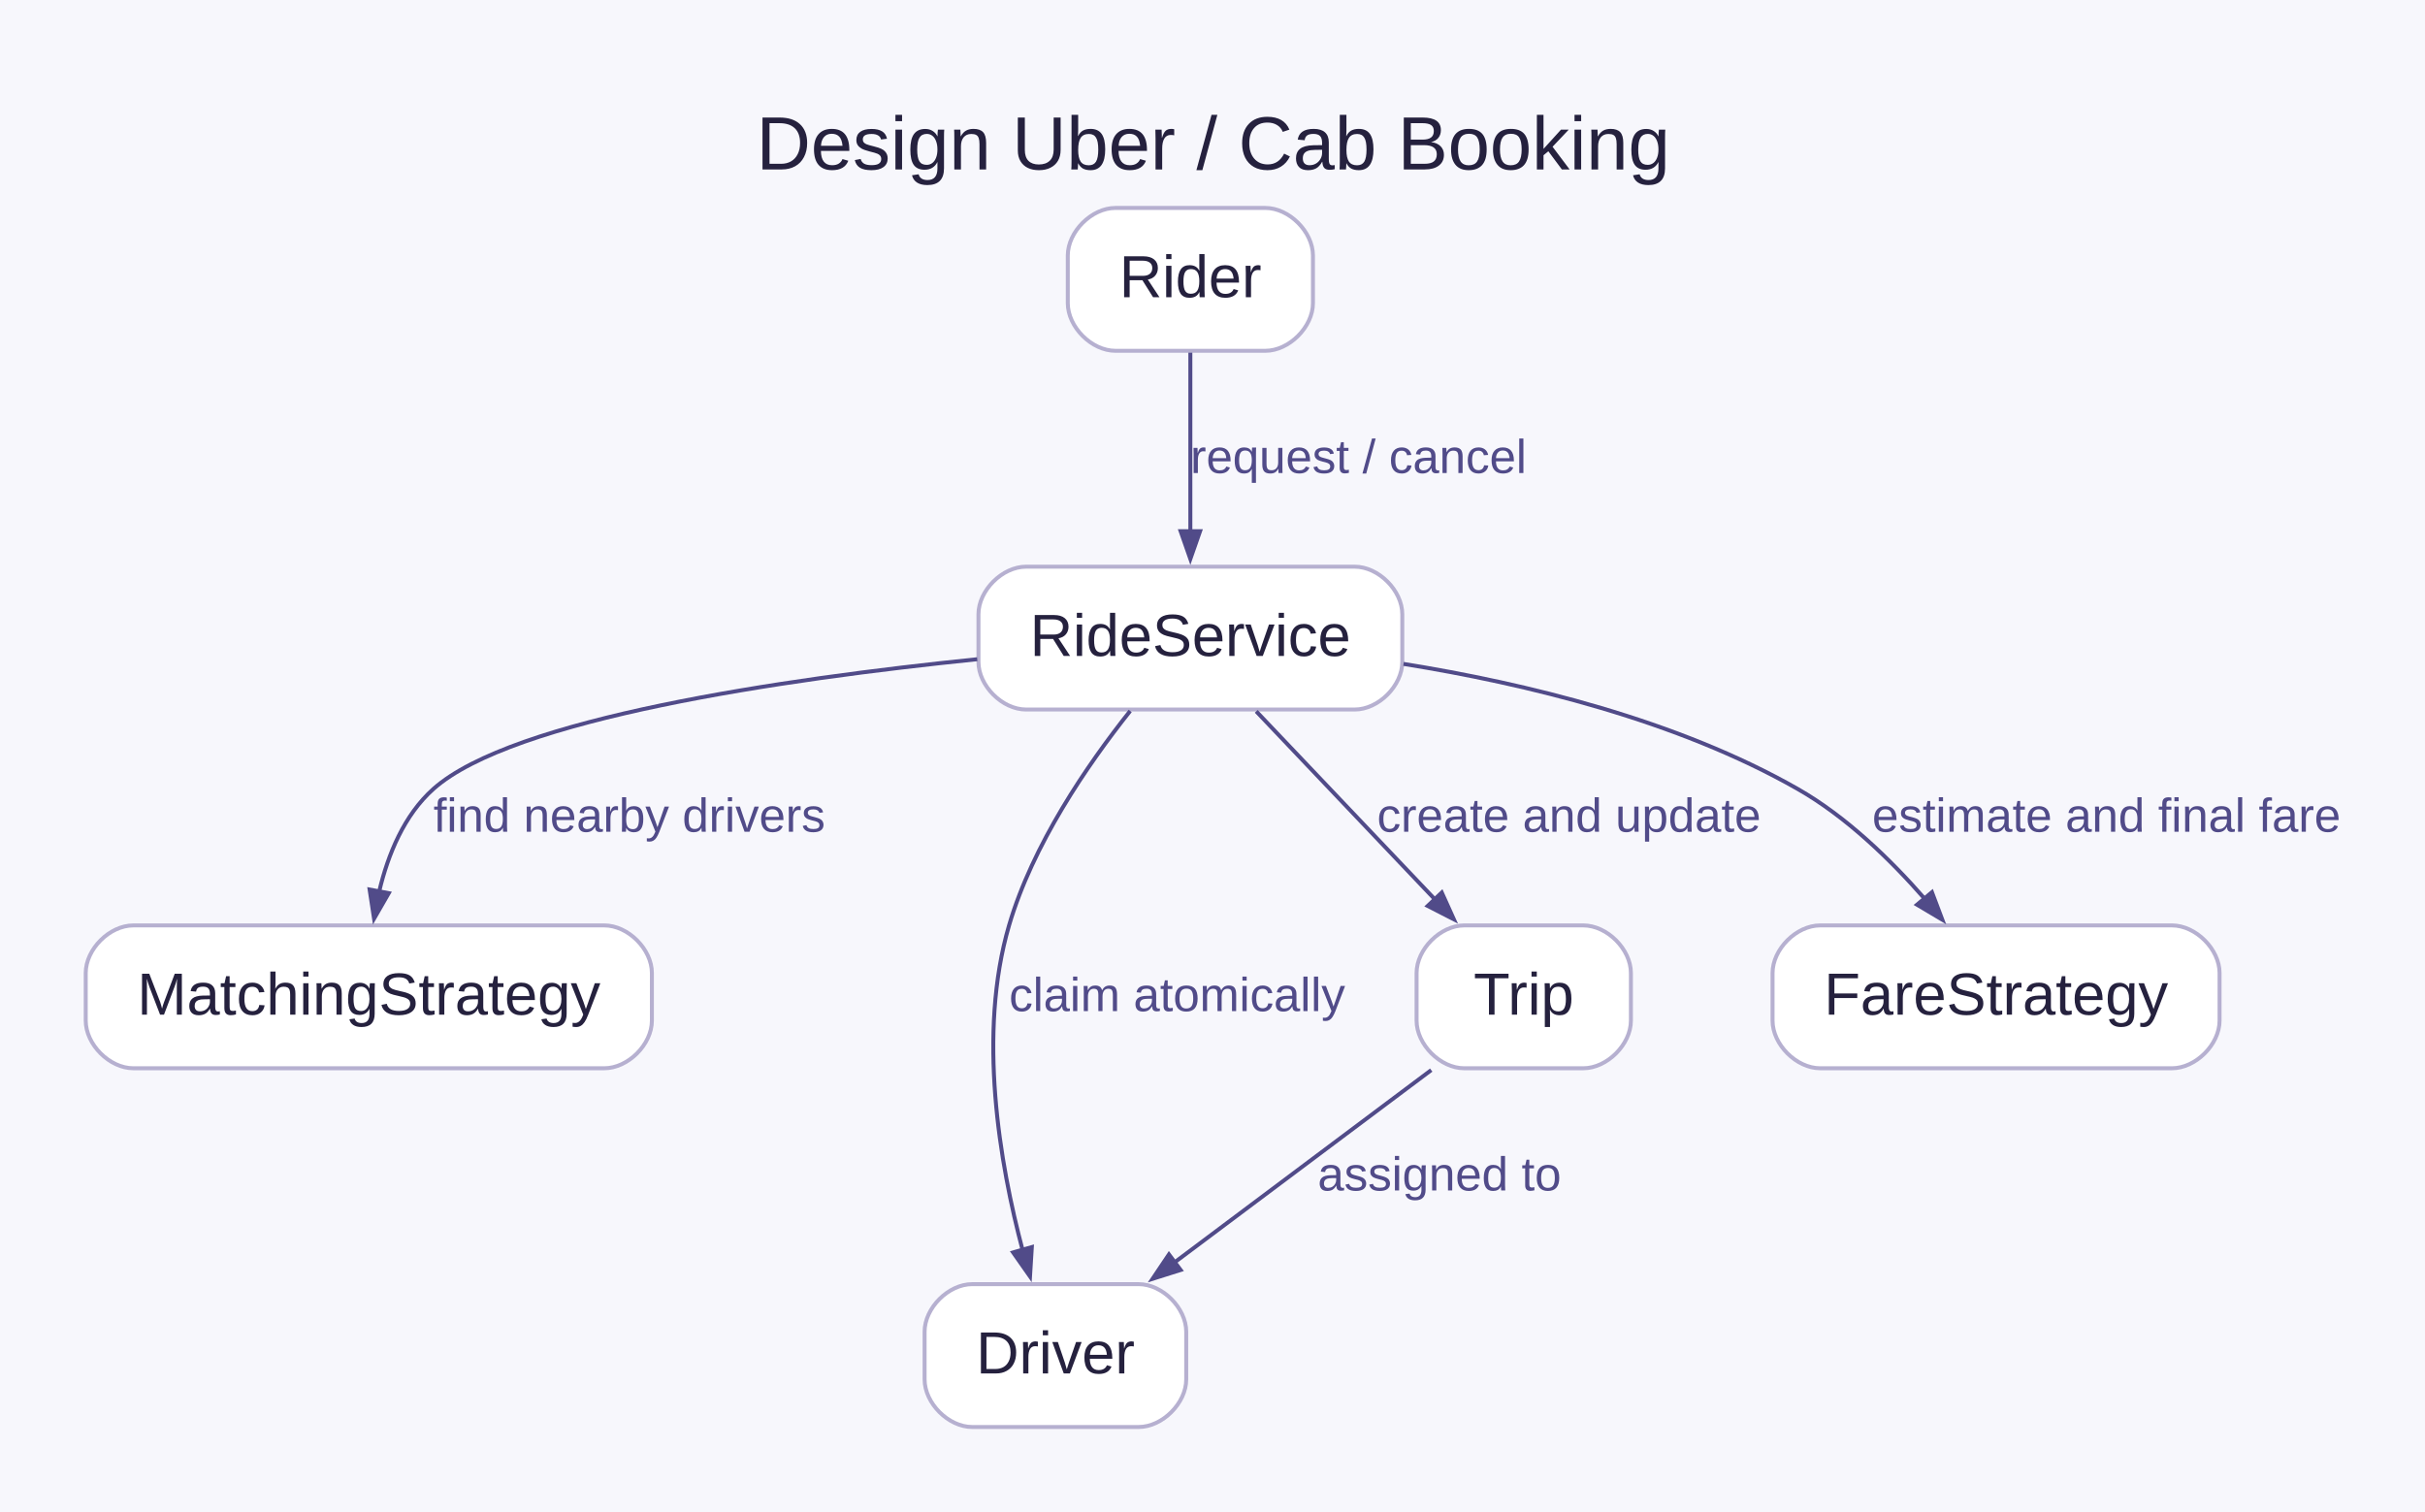
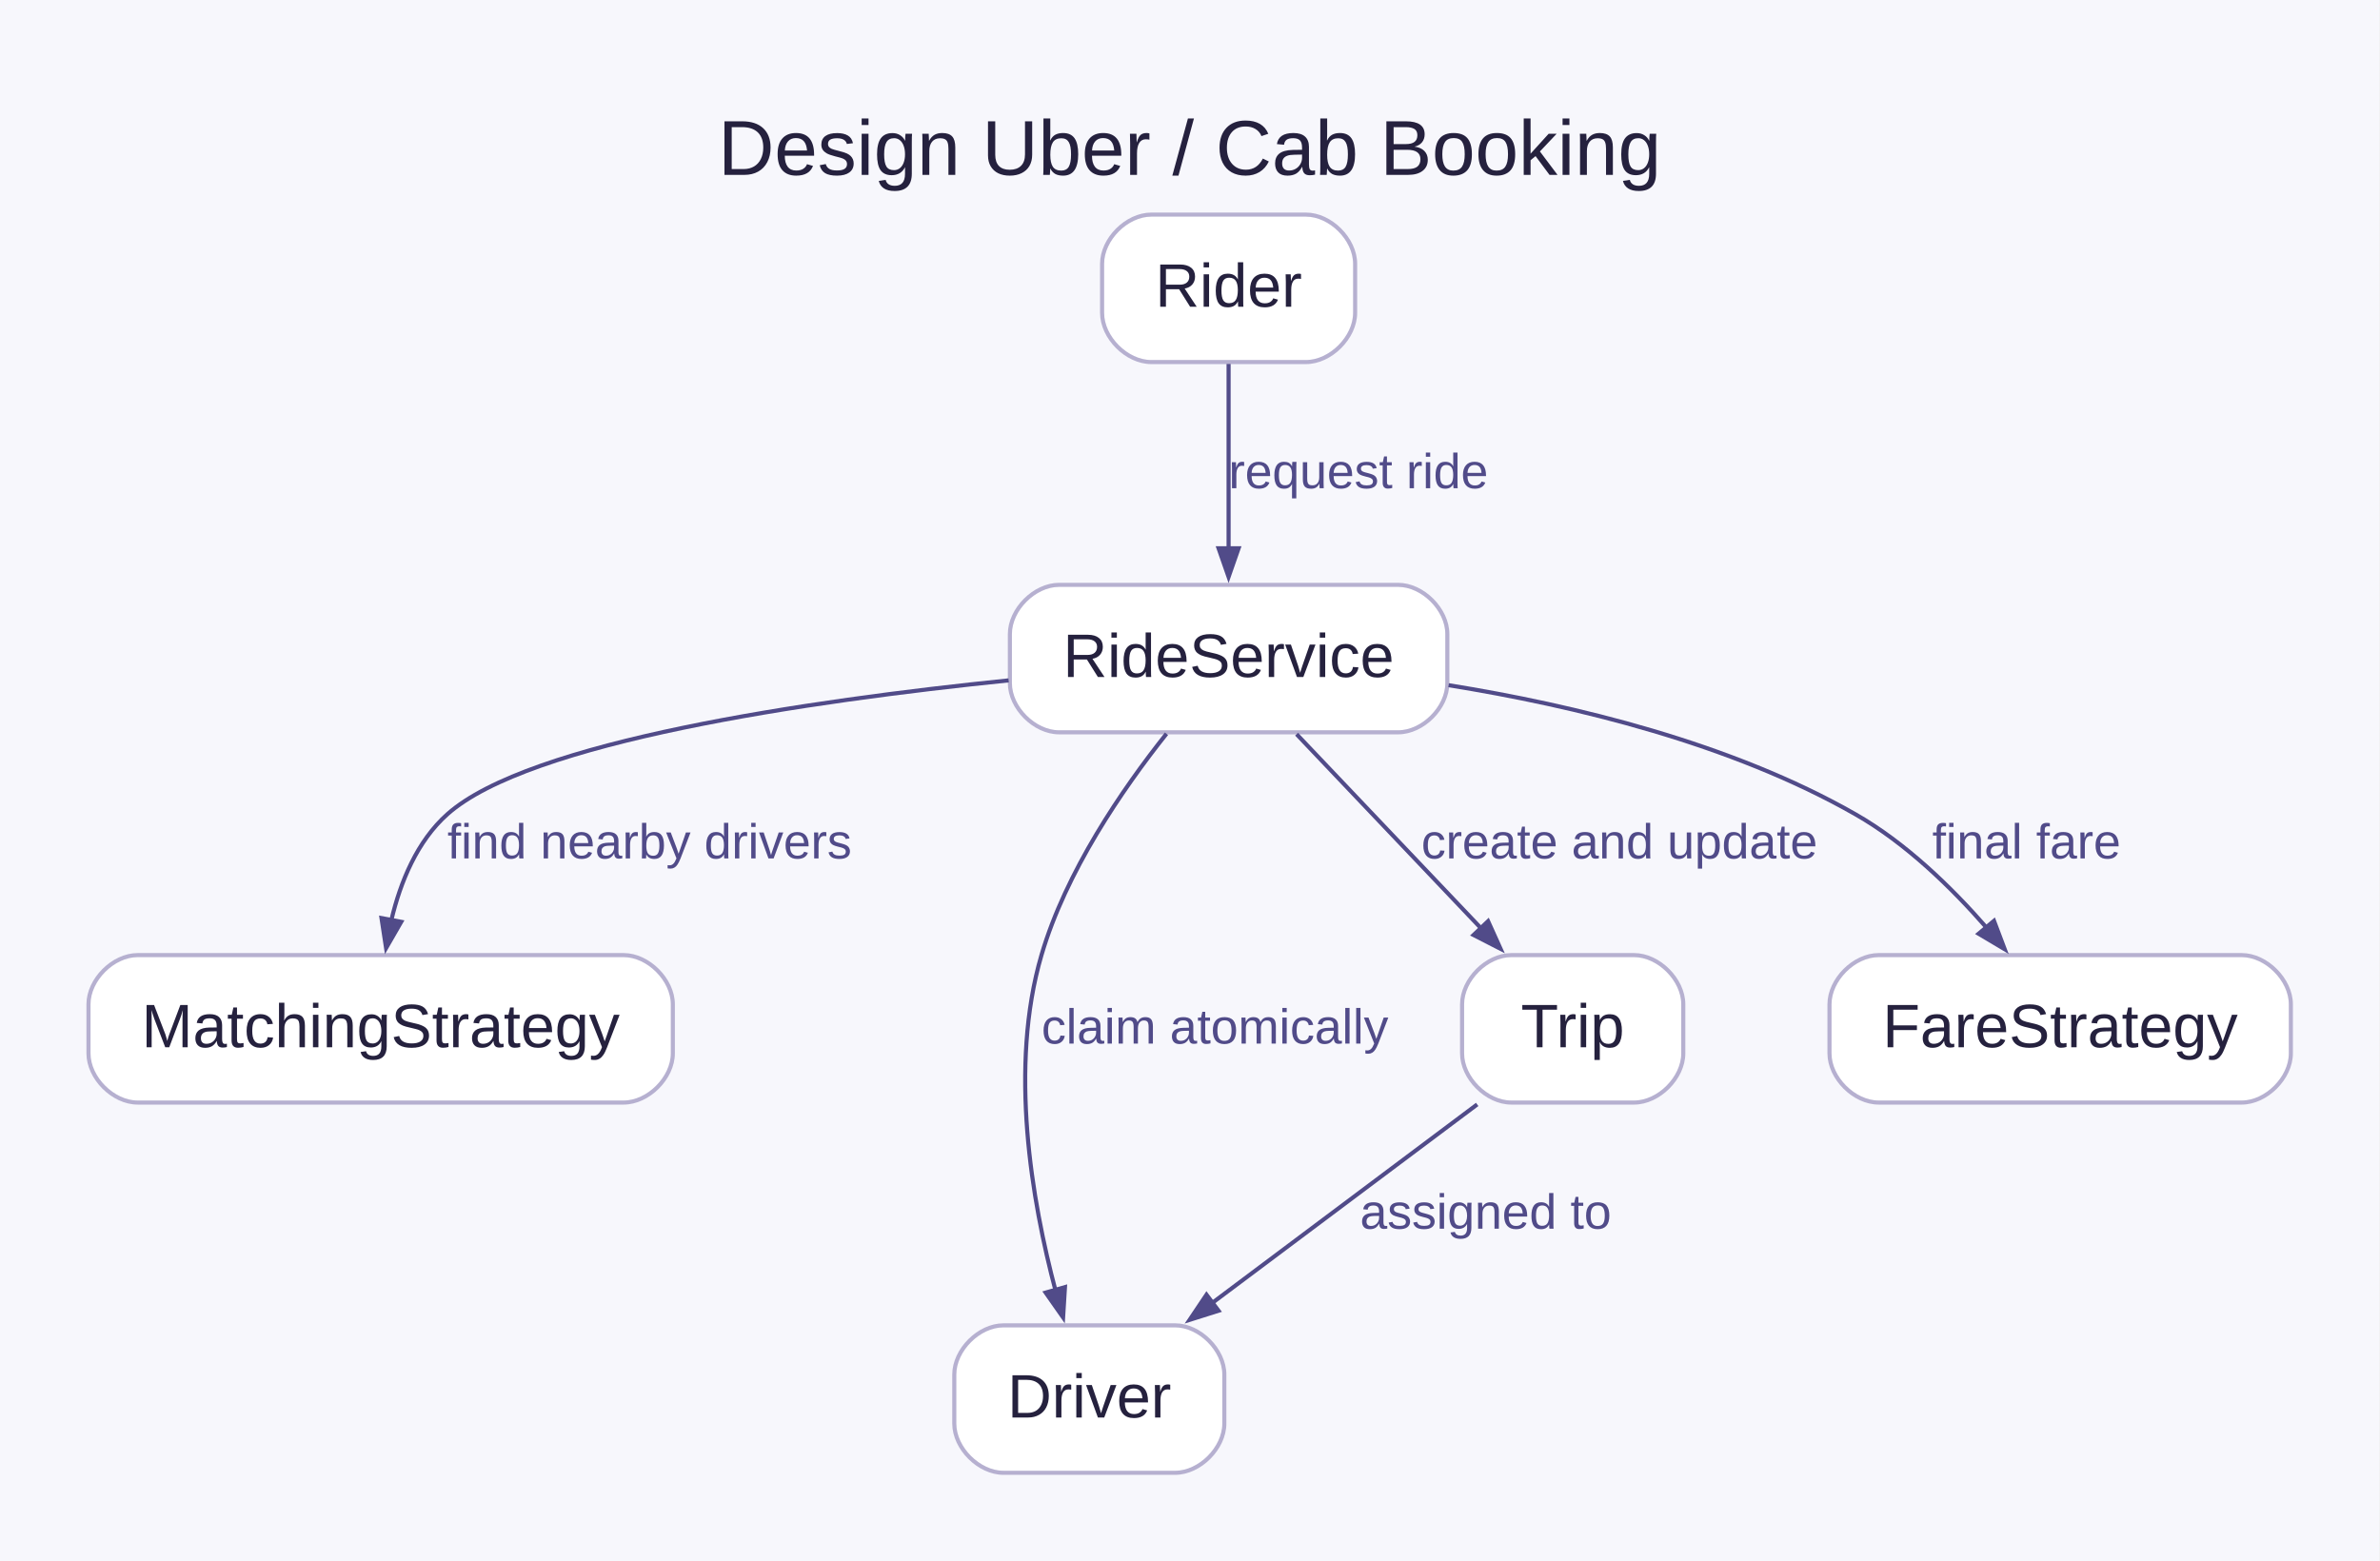
- <svg xmlns="http://www.w3.org/2000/svg" width="611pt" height="381pt" viewBox="0.00 0.00 611.00 381.00" role="img" aria-labelledby="answer-title answer-desc">
+ <svg xmlns="http://www.w3.org/2000/svg" width="581pt" height="381pt" viewBox="0.00 0.00 581.00 381.00" role="img" aria-labelledby="answer-title answer-desc">
  <g id="graph0" class="graph" transform="scale(1 1) rotate(0) translate(21.6 359.6)">
-     <polygon fill="#f7f7fc" stroke="none" points="-21.6,21.6 -21.6,-359.6 589.76,-359.6 589.76,21.6 -21.6,21.6" />
-     <text xml:space="preserve" text-anchor="middle" x="284.08" y="-316.9" font-family="Arial" font-size="19.00" fill="#25213e">Design Uber / Cab Booking</text>
+     <polygon fill="#f7f7fc" stroke="none" points="-21.6,21.6 -21.6,-359.6 559.24,-359.6 559.24,21.6 -21.6,21.6" />
+     <text xml:space="preserve" text-anchor="middle" x="268.82" y="-316.9" font-family="Arial" font-size="19.00" fill="#25213e">Design Uber / Cab Booking</text>
    <g id="node1" class="node">
      <path fill="#ffffff" stroke="#b6b0d0" d="M297.21,-307.2C297.21,-307.2 259.44,-307.2 259.44,-307.2 253.44,-307.2 247.44,-301.2 247.44,-295.2 247.44,-295.2 247.44,-283.2 247.44,-283.2 247.44,-277.2 253.44,-271.2 259.44,-271.2 259.44,-271.2 297.21,-271.2 297.21,-271.2 303.21,-271.2 309.21,-277.2 309.21,-283.2 309.21,-283.2 309.21,-295.2 309.21,-295.2 309.21,-301.2 303.21,-307.2 297.21,-307.2" />
      <text xml:space="preserve" text-anchor="middle" x="278.32" y="-284.7" font-family="Arial" font-size="15.00" fill="#25213e">Rider</text>
    </g>
    <g id="node2" class="node">
      <path fill="#ffffff" stroke="#b6b0d0" d="M319.72,-216.8C319.72,-216.8 236.93,-216.8 236.93,-216.8 230.93,-216.8 224.93,-210.8 224.93,-204.8 224.93,-204.8 224.93,-192.8 224.93,-192.8 224.93,-186.8 230.93,-180.8 236.93,-180.8 236.93,-180.8 319.72,-180.8 319.72,-180.8 325.72,-180.8 331.72,-186.8 331.72,-192.8 331.72,-192.8 331.72,-204.8 331.72,-204.8 331.72,-210.8 325.72,-216.8 319.72,-216.8" />
      <text xml:space="preserve" text-anchor="middle" x="278.32" y="-194.3" font-family="Arial" font-size="15.00" fill="#25213e">RideService</text>
    </g>
    <g id="edge1" class="edge">
      <path fill="none" stroke="#514b89" d="M278.32,-270.74C278.32,-257.78 278.32,-239.92 278.32,-225.36" />
      <polygon fill="#514b89" stroke="#514b89" points="280.77,-225.74 278.32,-218.74 275.87,-225.74 280.77,-225.74" />
-       <text xml:space="preserve" text-anchor="middle" x="320.68" y="-240.4" font-family="Arial" font-size="12.00" fill="#514b89">request / cancel</text>
+       <text xml:space="preserve" text-anchor="middle" x="310.01" y="-240.4" font-family="Arial" font-size="12.00" fill="#514b89">request ride</text>
    </g>
    <g id="node3" class="node">
      <path fill="#ffffff" stroke="#b6b0d0" d="M130.65,-126.4C130.65,-126.4 12,-126.4 12,-126.4 6,-126.4 0,-120.4 0,-114.4 0,-114.4 0,-102.4 0,-102.4 0,-96.4 6,-90.4 12,-90.4 12,-90.4 130.65,-90.4 130.65,-90.4 136.65,-90.4 142.65,-96.4 142.65,-102.4 142.65,-102.4 142.65,-114.4 142.65,-114.4 142.65,-120.4 136.65,-126.4 130.65,-126.4" />
      <text xml:space="preserve" text-anchor="middle" x="71.32" y="-103.9" font-family="Arial" font-size="15.00" fill="#25213e">MatchingStrategy</text>
    </g>
    <g id="edge2" class="edge">
      <path fill="none" stroke="#514b89" d="M224.62,-193.48C175.49,-188.46 107.5,-178.52 87.61,-160.8 80.23,-154.22 76.16,-144.32 73.94,-134.95" />
      <polygon fill="#514b89" stroke="#514b89" points="76.35,-134.53 72.65,-128.1 71.53,-135.44 76.35,-134.53" />
      <text xml:space="preserve" text-anchor="middle" x="136.97" y="-150" font-family="Arial" font-size="12.00" fill="#514b89">find nearby drivers</text>
    </g>
    <g id="node4" class="node">
      <path fill="#ffffff" stroke="#b6b0d0" d="M265.28,-36C265.28,-36 223.36,-36 223.36,-36 217.36,-36 211.36,-30 211.36,-24 211.36,-24 211.36,-12 211.36,-12 211.36,-6 217.36,0 223.36,0 223.36,0 265.28,0 265.28,0 271.28,0 277.28,-6 277.28,-12 277.28,-12 277.28,-24 277.28,-24 277.28,-30 271.28,-36 265.28,-36" />
      <text xml:space="preserve" text-anchor="middle" x="244.32" y="-13.5" font-family="Arial" font-size="15.00" fill="#25213e">Driver</text>
    </g>
    <g id="edge3" class="edge">
      <path fill="none" stroke="#514b89" d="M263.16,-180.44C252.3,-166.79 238.59,-146.74 232.64,-126.4 224.65,-99.1 230.23,-66.47 236.1,-44.39" />
      <polygon fill="#514b89" stroke="#514b89" points="238.38,-45.34 237.92,-37.93 233.66,-44 238.38,-45.34" />
      <text xml:space="preserve" text-anchor="middle" x="274.98" y="-104.8" font-family="Arial" font-size="12.00" fill="#514b89">claim atomically</text>
    </g>
    <g id="node5" class="node">
      <path fill="#ffffff" stroke="#b6b0d0" d="M377.32,-126.4C377.32,-126.4 347.32,-126.4 347.32,-126.4 341.32,-126.4 335.32,-120.4 335.32,-114.4 335.32,-114.4 335.32,-102.4 335.32,-102.4 335.32,-96.4 341.32,-90.4 347.32,-90.4 347.32,-90.4 377.32,-90.4 377.32,-90.4 383.32,-90.4 389.32,-96.4 389.32,-102.4 389.32,-102.4 389.32,-114.4 389.32,-114.4 389.32,-120.4 383.32,-126.4 377.32,-126.4" />
      <text xml:space="preserve" text-anchor="middle" x="362.32" y="-103.9" font-family="Arial" font-size="15.00" fill="#25213e">Trip</text>
    </g>
    <g id="edge4" class="edge">
      <path fill="none" stroke="#514b89" d="M294.92,-180.34C307.8,-166.77 325.8,-147.84 339.96,-132.94" />
      <polygon fill="#514b89" stroke="#514b89" points="341.67,-134.69 344.72,-127.93 338.12,-131.31 341.67,-134.69" />
      <text xml:space="preserve" text-anchor="middle" x="373.72" y="-150" font-family="Arial" font-size="12.00" fill="#514b89">create and update</text>
    </g>
    <g id="node6" class="node">
      <path fill="#ffffff" stroke="#b6b0d0" d="M525.64,-126.4C525.64,-126.4 437.01,-126.4 437.01,-126.4 431.01,-126.4 425.01,-120.4 425.01,-114.4 425.01,-114.4 425.01,-102.4 425.01,-102.4 425.01,-96.4 431.01,-90.4 437.01,-90.4 437.01,-90.4 525.64,-90.4 525.64,-90.4 531.64,-90.4 537.64,-96.4 537.64,-102.4 537.64,-102.4 537.64,-114.4 537.64,-114.4 537.64,-120.4 531.64,-126.4 525.64,-126.4" />
      <text xml:space="preserve" text-anchor="middle" x="481.32" y="-103.9" font-family="Arial" font-size="15.00" fill="#25213e">FareStrategy</text>
    </g>
    <g id="edge6" class="edge">
      <path fill="none" stroke="#514b89" d="M332.03,-192.3C362.69,-187.38 400.94,-178.13 431.32,-160.8 443.57,-153.82 454.76,-142.96 463.43,-133.02" />
      <polygon fill="#514b89" stroke="#514b89" points="465.17,-134.77 467.79,-127.83 461.41,-131.62 465.17,-134.77" />
-       <text xml:space="preserve" text-anchor="middle" x="509.13" y="-150" font-family="Arial" font-size="12.00" fill="#514b89">estimate and final fare</text>
+       <text xml:space="preserve" text-anchor="middle" x="473.11" y="-150" font-family="Arial" font-size="12.00" fill="#514b89">final fare</text>
    </g>
    <g id="edge5" class="edge">
      <path fill="none" stroke="#514b89" d="M339.01,-89.94C320.42,-76.01 294.27,-56.42 274.16,-41.35" />
      <polygon fill="#514b89" stroke="#514b89" points="275.87,-39.57 268.8,-37.34 272.93,-43.49 275.87,-39.57" />
      <text xml:space="preserve" text-anchor="middle" x="341.08" y="-59.6" font-family="Arial" font-size="12.00" fill="#514b89">assigned to</text>
    </g>
  </g>
</svg>
